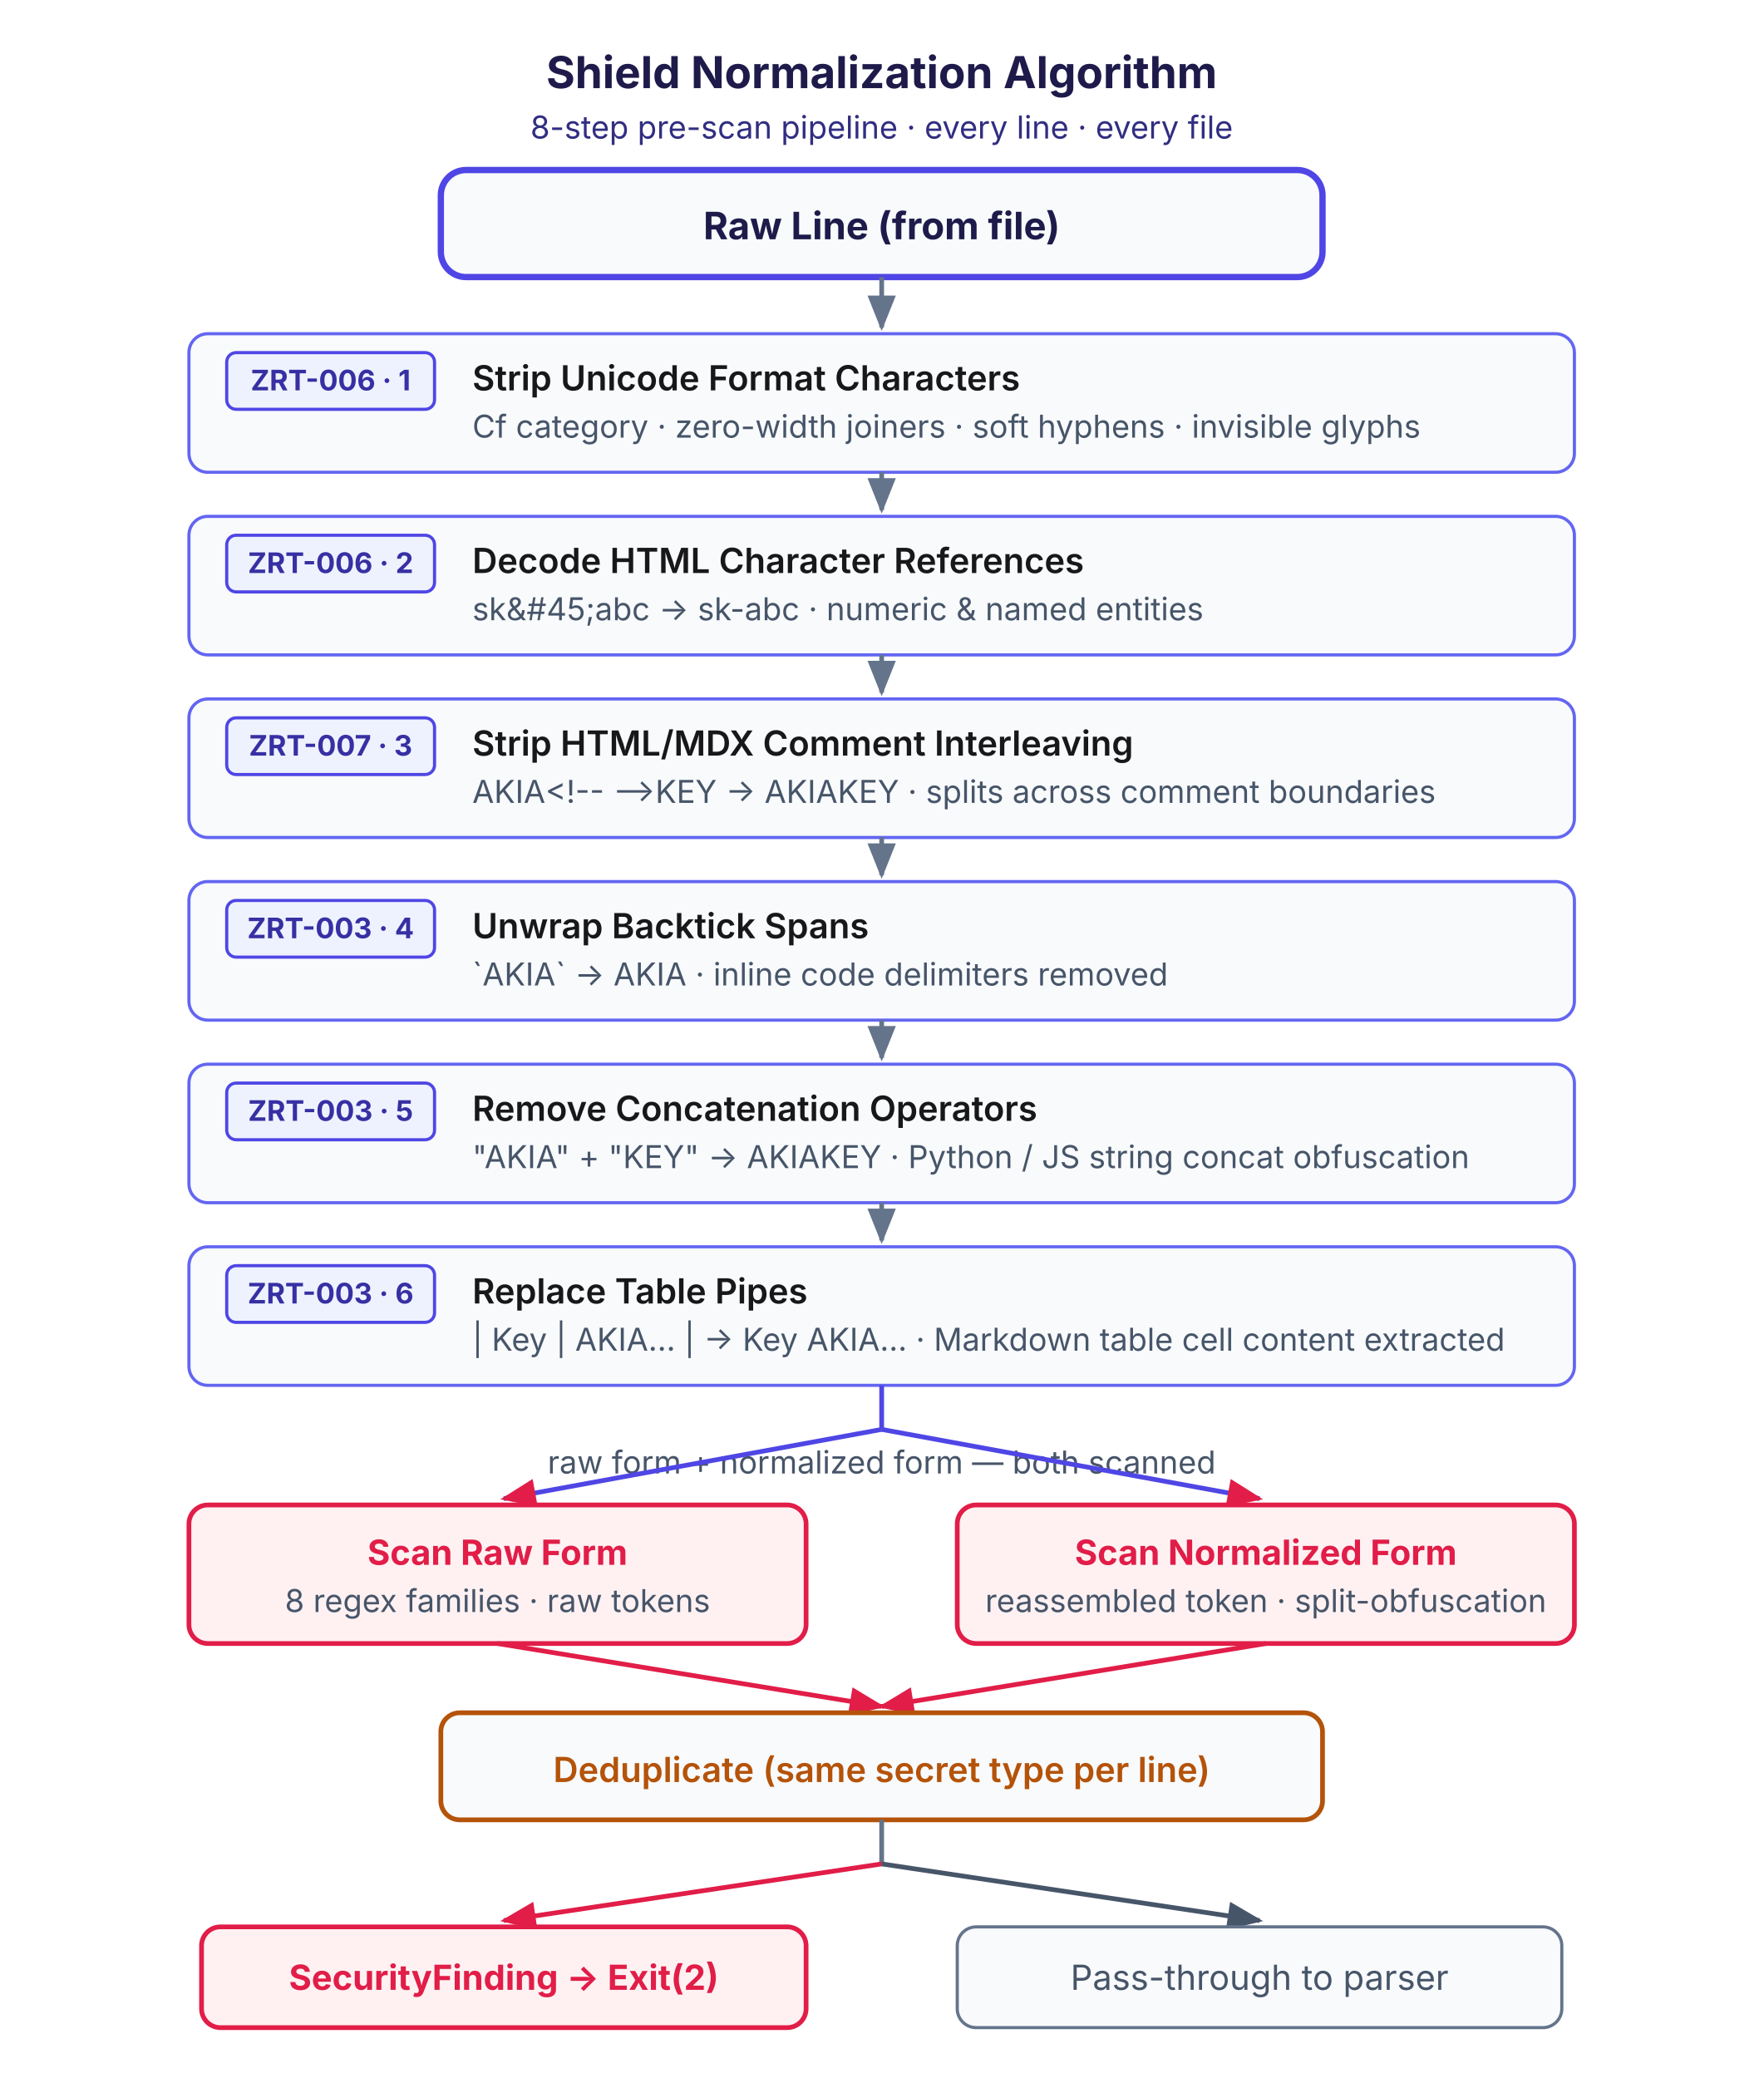
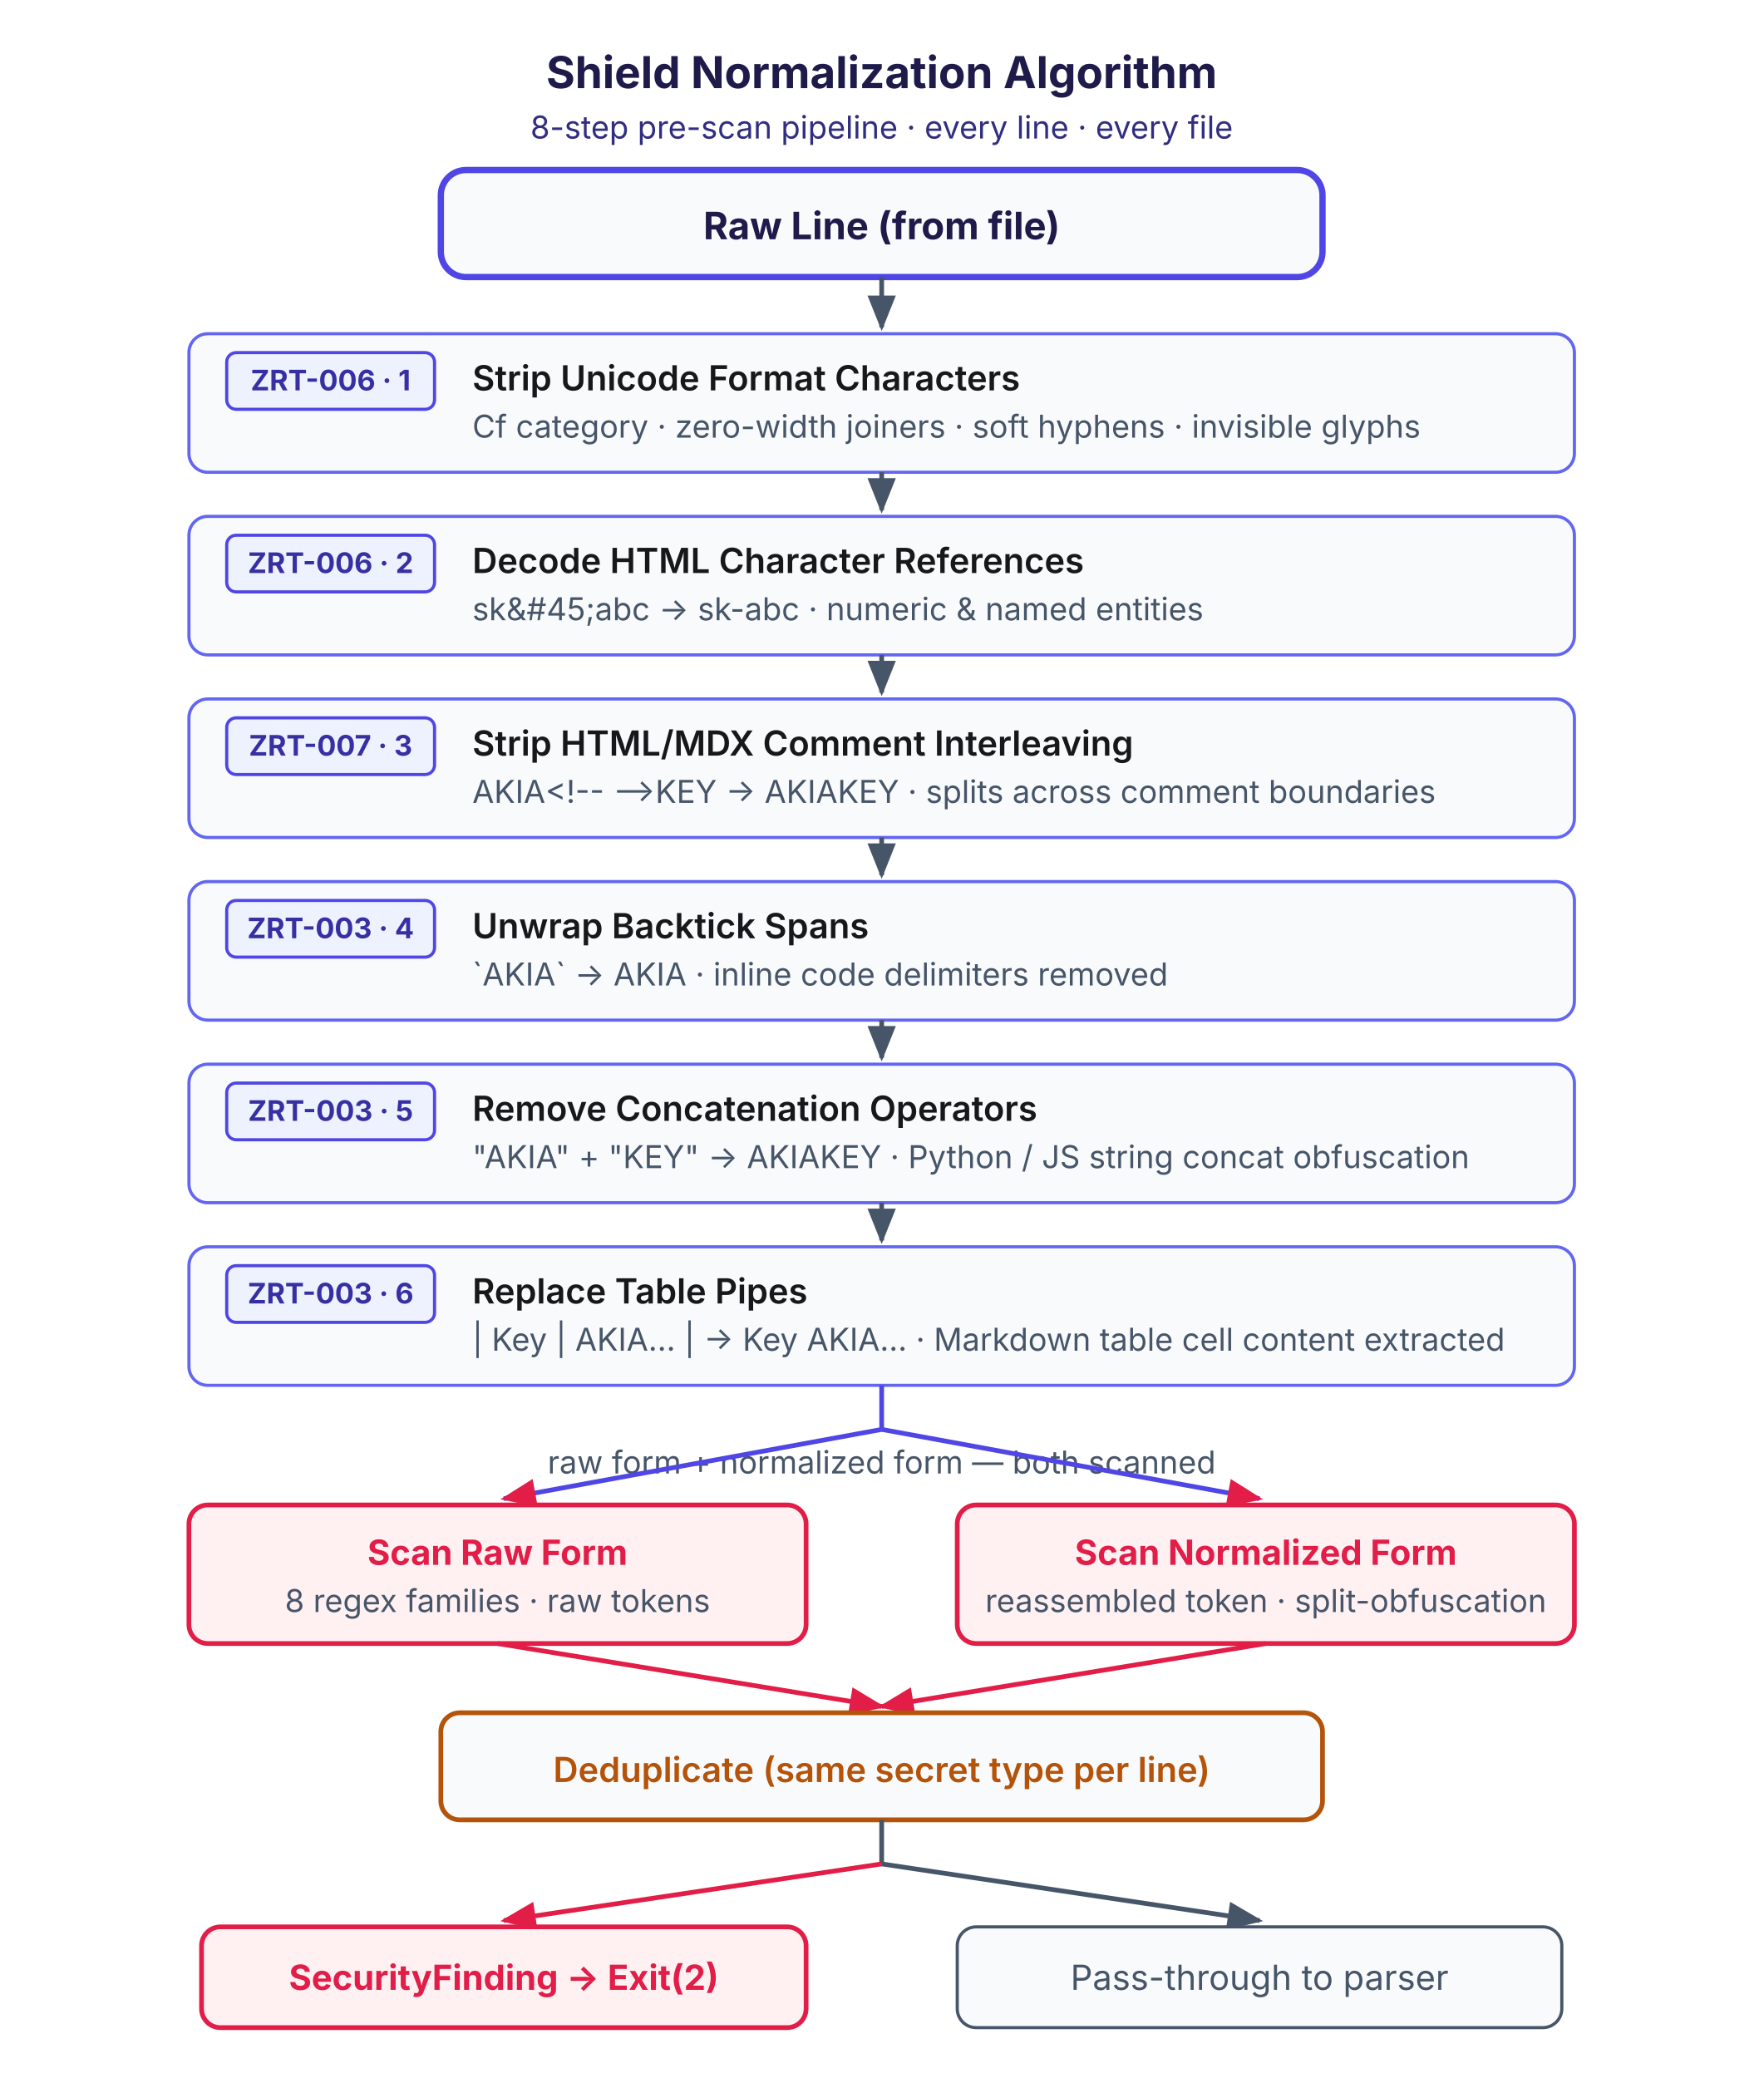
- <svg xmlns="http://www.w3.org/2000/svg" viewBox="0 0 560 660" role="img" aria-label="Zenzic Shield normalization algorithm — 8-step pipeline">
+ <svg xmlns="http://www.w3.org/2000/svg" viewBox="0 0 560 660" width="560" height="660" role="img" aria-label="Zenzic Shield normalization algorithm — 8-step pipeline">
  <defs>
    <marker id="sn-ar" viewBox="0 0 10 8" markerWidth="8" markerHeight="6" refX="9" refY="4" orient="auto">
-       <path d="M0 0 L10 4 L0 8Z" fill="#64748b" />
+       <path d="M0 0 L10 4 L0 8Z" fill="#475569" />
    </marker>
    <marker id="sn-ar-e" viewBox="0 0 10 8" markerWidth="8" markerHeight="6" refX="9" refY="4" orient="auto">
      <path d="M0 0 L10 4 L0 8Z" fill="#e11d48" />
    </marker>
    <marker id="sn-ar-s" viewBox="0 0 10 8" markerWidth="8" markerHeight="6" refX="9" refY="4" orient="auto">
      <path d="M0 0 L10 4 L0 8Z" fill="#059669" />
    </marker>
    <marker id="sn-ar-g" viewBox="0 0 10 8" markerWidth="8" markerHeight="6" refX="9" refY="4" orient="auto">
      <path d="M0 0 L10 4 L0 8Z" fill="#475569" />
    </marker>
  </defs>
  <text x="280" y="28" text-anchor="middle" fill="#1e1b4b" font-family="Inter,Geist,system-ui,sans-serif" font-size="14" font-weight="700">Shield Normalization Algorithm</text>
  <text x="280" y="44" text-anchor="middle" fill="#312e81" font-family="Inter,system-ui,sans-serif" font-size="10">8-step pre-scan pipeline · every line · every file</text>
  <rect x="140" y="54" width="280" height="34" rx="8" fill="#f8fafc" stroke="#4f46e5" stroke-width="2" />
  <text x="280" y="76" text-anchor="middle" fill="#1e1b4b" font-family="Inter,system-ui,sans-serif" font-size="12" font-weight="700">Raw Line  (from file)</text>
-   <line x1="280" y1="88" x2="280" y2="104" stroke="#64748b" stroke-width="1.5" marker-end="url(#sn-ar)" />
+   <line x1="280" y1="88" x2="280" y2="104" stroke="#475569" stroke-width="1.5" marker-end="url(#sn-ar)" />
  <rect x="60" y="106" width="440" height="44" rx="6" fill="#f8fafc" stroke="#6366f1" stroke-width="1" />
  <rect x="72" y="112" width="66" height="18" rx="3" fill="#eef2ff" stroke="#4f46e5" stroke-width="1" />
  <text x="105" y="124" text-anchor="middle" fill="#3730a3" font-family="Inter,system-ui,sans-serif" font-size="9" font-weight="700">ZRT-006 · 1</text>
  <text x="150" y="124" fill="#18181b" font-family="Inter,system-ui,sans-serif" font-size="11" font-weight="600">Strip Unicode Format Characters</text>
  <text x="150" y="139" fill="#475569" font-family="Inter,system-ui,sans-serif" font-size="10">Cf category · zero-width joiners · soft hyphens · invisible glyphs</text>
-   <line x1="280" y1="150" x2="280" y2="162" stroke="#64748b" stroke-width="1.5" marker-end="url(#sn-ar)" />
+   <line x1="280" y1="150" x2="280" y2="162" stroke="#475569" stroke-width="1.5" marker-end="url(#sn-ar)" />
  <rect x="60" y="164" width="440" height="44" rx="6" fill="#f8fafc" stroke="#6366f1" stroke-width="1" />
  <rect x="72" y="170" width="66" height="18" rx="3" fill="#eef2ff" stroke="#4f46e5" stroke-width="1" />
  <text x="105" y="182" text-anchor="middle" fill="#3730a3" font-family="Inter,system-ui,sans-serif" font-size="9" font-weight="700">ZRT-006 · 2</text>
  <text x="150" y="182" fill="#18181b" font-family="Inter,system-ui,sans-serif" font-size="11" font-weight="600">Decode HTML Character References</text>
  <text x="150" y="197" fill="#475569" font-family="Inter,system-ui,sans-serif" font-size="10">sk&amp;#45;abc → sk-abc · numeric &amp; named entities</text>
-   <line x1="280" y1="208" x2="280" y2="220" stroke="#64748b" stroke-width="1.5" marker-end="url(#sn-ar)" />
+   <line x1="280" y1="208" x2="280" y2="220" stroke="#475569" stroke-width="1.5" marker-end="url(#sn-ar)" />
  <rect x="60" y="222" width="440" height="44" rx="6" fill="#f8fafc" stroke="#6366f1" stroke-width="1" />
  <rect x="72" y="228" width="66" height="18" rx="3" fill="#eef2ff" stroke="#4f46e5" stroke-width="1" />
  <text x="105" y="240" text-anchor="middle" fill="#3730a3" font-family="Inter,system-ui,sans-serif" font-size="9" font-weight="700">ZRT-007 · 3</text>
  <text x="150" y="240" fill="#18181b" font-family="Inter,system-ui,sans-serif" font-size="11" font-weight="600">Strip HTML/MDX Comment Interleaving</text>
  <text x="150" y="255" fill="#475569" font-family="Inter,system-ui,sans-serif" font-size="10">AKIA&lt;!-- --&gt;KEY → AKIAKEY · splits across comment boundaries</text>
-   <line x1="280" y1="266" x2="280" y2="278" stroke="#64748b" stroke-width="1.5" marker-end="url(#sn-ar)" />
+   <line x1="280" y1="266" x2="280" y2="278" stroke="#475569" stroke-width="1.5" marker-end="url(#sn-ar)" />
  <rect x="60" y="280" width="440" height="44" rx="6" fill="#f8fafc" stroke="#6366f1" stroke-width="1" />
  <rect x="72" y="286" width="66" height="18" rx="3" fill="#eef2ff" stroke="#4f46e5" stroke-width="1" />
  <text x="105" y="298" text-anchor="middle" fill="#3730a3" font-family="Inter,system-ui,sans-serif" font-size="9" font-weight="700">ZRT-003 · 4</text>
  <text x="150" y="298" fill="#18181b" font-family="Inter,system-ui,sans-serif" font-size="11" font-weight="600">Unwrap Backtick Spans</text>
  <text x="150" y="313" fill="#475569" font-family="Inter,system-ui,sans-serif" font-size="10">`AKIA` → AKIA · inline code delimiters removed</text>
-   <line x1="280" y1="324" x2="280" y2="336" stroke="#64748b" stroke-width="1.5" marker-end="url(#sn-ar)" />
+   <line x1="280" y1="324" x2="280" y2="336" stroke="#475569" stroke-width="1.5" marker-end="url(#sn-ar)" />
  <rect x="60" y="338" width="440" height="44" rx="6" fill="#f8fafc" stroke="#6366f1" stroke-width="1" />
  <rect x="72" y="344" width="66" height="18" rx="3" fill="#eef2ff" stroke="#4f46e5" stroke-width="1" />
  <text x="105" y="356" text-anchor="middle" fill="#3730a3" font-family="Inter,system-ui,sans-serif" font-size="9" font-weight="700">ZRT-003 · 5</text>
  <text x="150" y="356" fill="#18181b" font-family="Inter,system-ui,sans-serif" font-size="11" font-weight="600">Remove Concatenation Operators</text>
  <text x="150" y="371" fill="#475569" font-family="Inter,system-ui,sans-serif" font-size="10">"AKIA" + "KEY" → AKIAKEY · Python / JS string concat obfuscation</text>
-   <line x1="280" y1="382" x2="280" y2="394" stroke="#64748b" stroke-width="1.5" marker-end="url(#sn-ar)" />
+   <line x1="280" y1="382" x2="280" y2="394" stroke="#475569" stroke-width="1.5" marker-end="url(#sn-ar)" />
  <rect x="60" y="396" width="440" height="44" rx="6" fill="#f8fafc" stroke="#6366f1" stroke-width="1" />
  <rect x="72" y="402" width="66" height="18" rx="3" fill="#eef2ff" stroke="#4f46e5" stroke-width="1" />
  <text x="105" y="414" text-anchor="middle" fill="#3730a3" font-family="Inter,system-ui,sans-serif" font-size="9" font-weight="700">ZRT-003 · 6</text>
  <text x="150" y="414" fill="#18181b" font-family="Inter,system-ui,sans-serif" font-size="11" font-weight="600">Replace Table Pipes</text>
  <text x="150" y="429" fill="#475569" font-family="Inter,system-ui,sans-serif" font-size="10">| Key | AKIA... | → Key AKIA... · Markdown table cell content extracted</text>
  <line x1="280" y1="440" x2="280" y2="454" stroke="#4f46e5" stroke-width="1.5" />
  <text x="280" y="468" text-anchor="middle" fill="#475569" font-family="Inter,system-ui,sans-serif" font-size="10">raw form + normalized form — both scanned</text>
  <line x1="280" y1="454" x2="160" y2="476" stroke="#4f46e5" stroke-width="1.5" marker-end="url(#sn-ar-e)" />
  <line x1="280" y1="454" x2="400" y2="476" stroke="#4f46e5" stroke-width="1.5" marker-end="url(#sn-ar-e)" />
  <rect x="60" y="478" width="196" height="44" rx="6" fill="#fff1f2" stroke="#e11d48" stroke-width="1.5" />
  <text x="158" y="497" text-anchor="middle" fill="#e11d48" font-family="Inter,system-ui,sans-serif" font-size="11" font-weight="700">Scan Raw Form</text>
  <text x="158" y="512" text-anchor="middle" fill="#475569" font-family="Inter,system-ui,sans-serif" font-size="10">8 regex families · raw tokens</text>
  <rect x="304" y="478" width="196" height="44" rx="6" fill="#fff1f2" stroke="#e11d48" stroke-width="1.5" />
  <text x="402" y="497" text-anchor="middle" fill="#e11d48" font-family="Inter,system-ui,sans-serif" font-size="11" font-weight="700">Scan Normalized Form</text>
  <text x="402" y="512" text-anchor="middle" fill="#475569" font-family="Inter,system-ui,sans-serif" font-size="10">reassembled token · split-obfuscation</text>
  <line x1="158" y1="522" x2="280" y2="542" stroke="#e11d48" stroke-width="1.5" marker-end="url(#sn-ar-e)" />
  <line x1="402" y1="522" x2="280" y2="542" stroke="#e11d48" stroke-width="1.5" marker-end="url(#sn-ar-e)" />
  <rect x="140" y="544" width="280" height="34" rx="6" fill="#f8fafc" stroke="#b45309" stroke-width="1.5" />
  <text x="280" y="566" text-anchor="middle" fill="#b45309" font-family="Inter,system-ui,sans-serif" font-size="11" font-weight="600">Deduplicate (same secret type per line)</text>
-   <line x1="280" y1="578" x2="280" y2="592" stroke="#64748b" stroke-width="1.5" />
+   <line x1="280" y1="578" x2="280" y2="592" stroke="#475569" stroke-width="1.5" />
  <line x1="280" y1="592" x2="160" y2="610" stroke="#e11d48" stroke-width="1.5" marker-end="url(#sn-ar-e)" />
  <line x1="280" y1="592" x2="400" y2="610" stroke="#475569" stroke-width="1.5" marker-end="url(#sn-ar-g)" />
  <rect x="64" y="612" width="192" height="32" rx="6" fill="#fff1f2" stroke="#e11d48" stroke-width="1.5" />
  <text x="160" y="632" text-anchor="middle" fill="#e11d48" font-family="Inter,system-ui,sans-serif" font-size="11" font-weight="700">SecurityFinding → Exit(2)</text>
-   <rect x="304" y="612" width="192" height="32" rx="6" fill="#f8fafc" stroke="#64748b" stroke-width="1" />
+   <rect x="304" y="612" width="192" height="32" rx="6" fill="#f8fafc" stroke="#475569" stroke-width="1" />
  <text x="400" y="632" text-anchor="middle" fill="#475569" font-family="Inter,system-ui,sans-serif" font-size="11">Pass-through to parser</text>
</svg>
